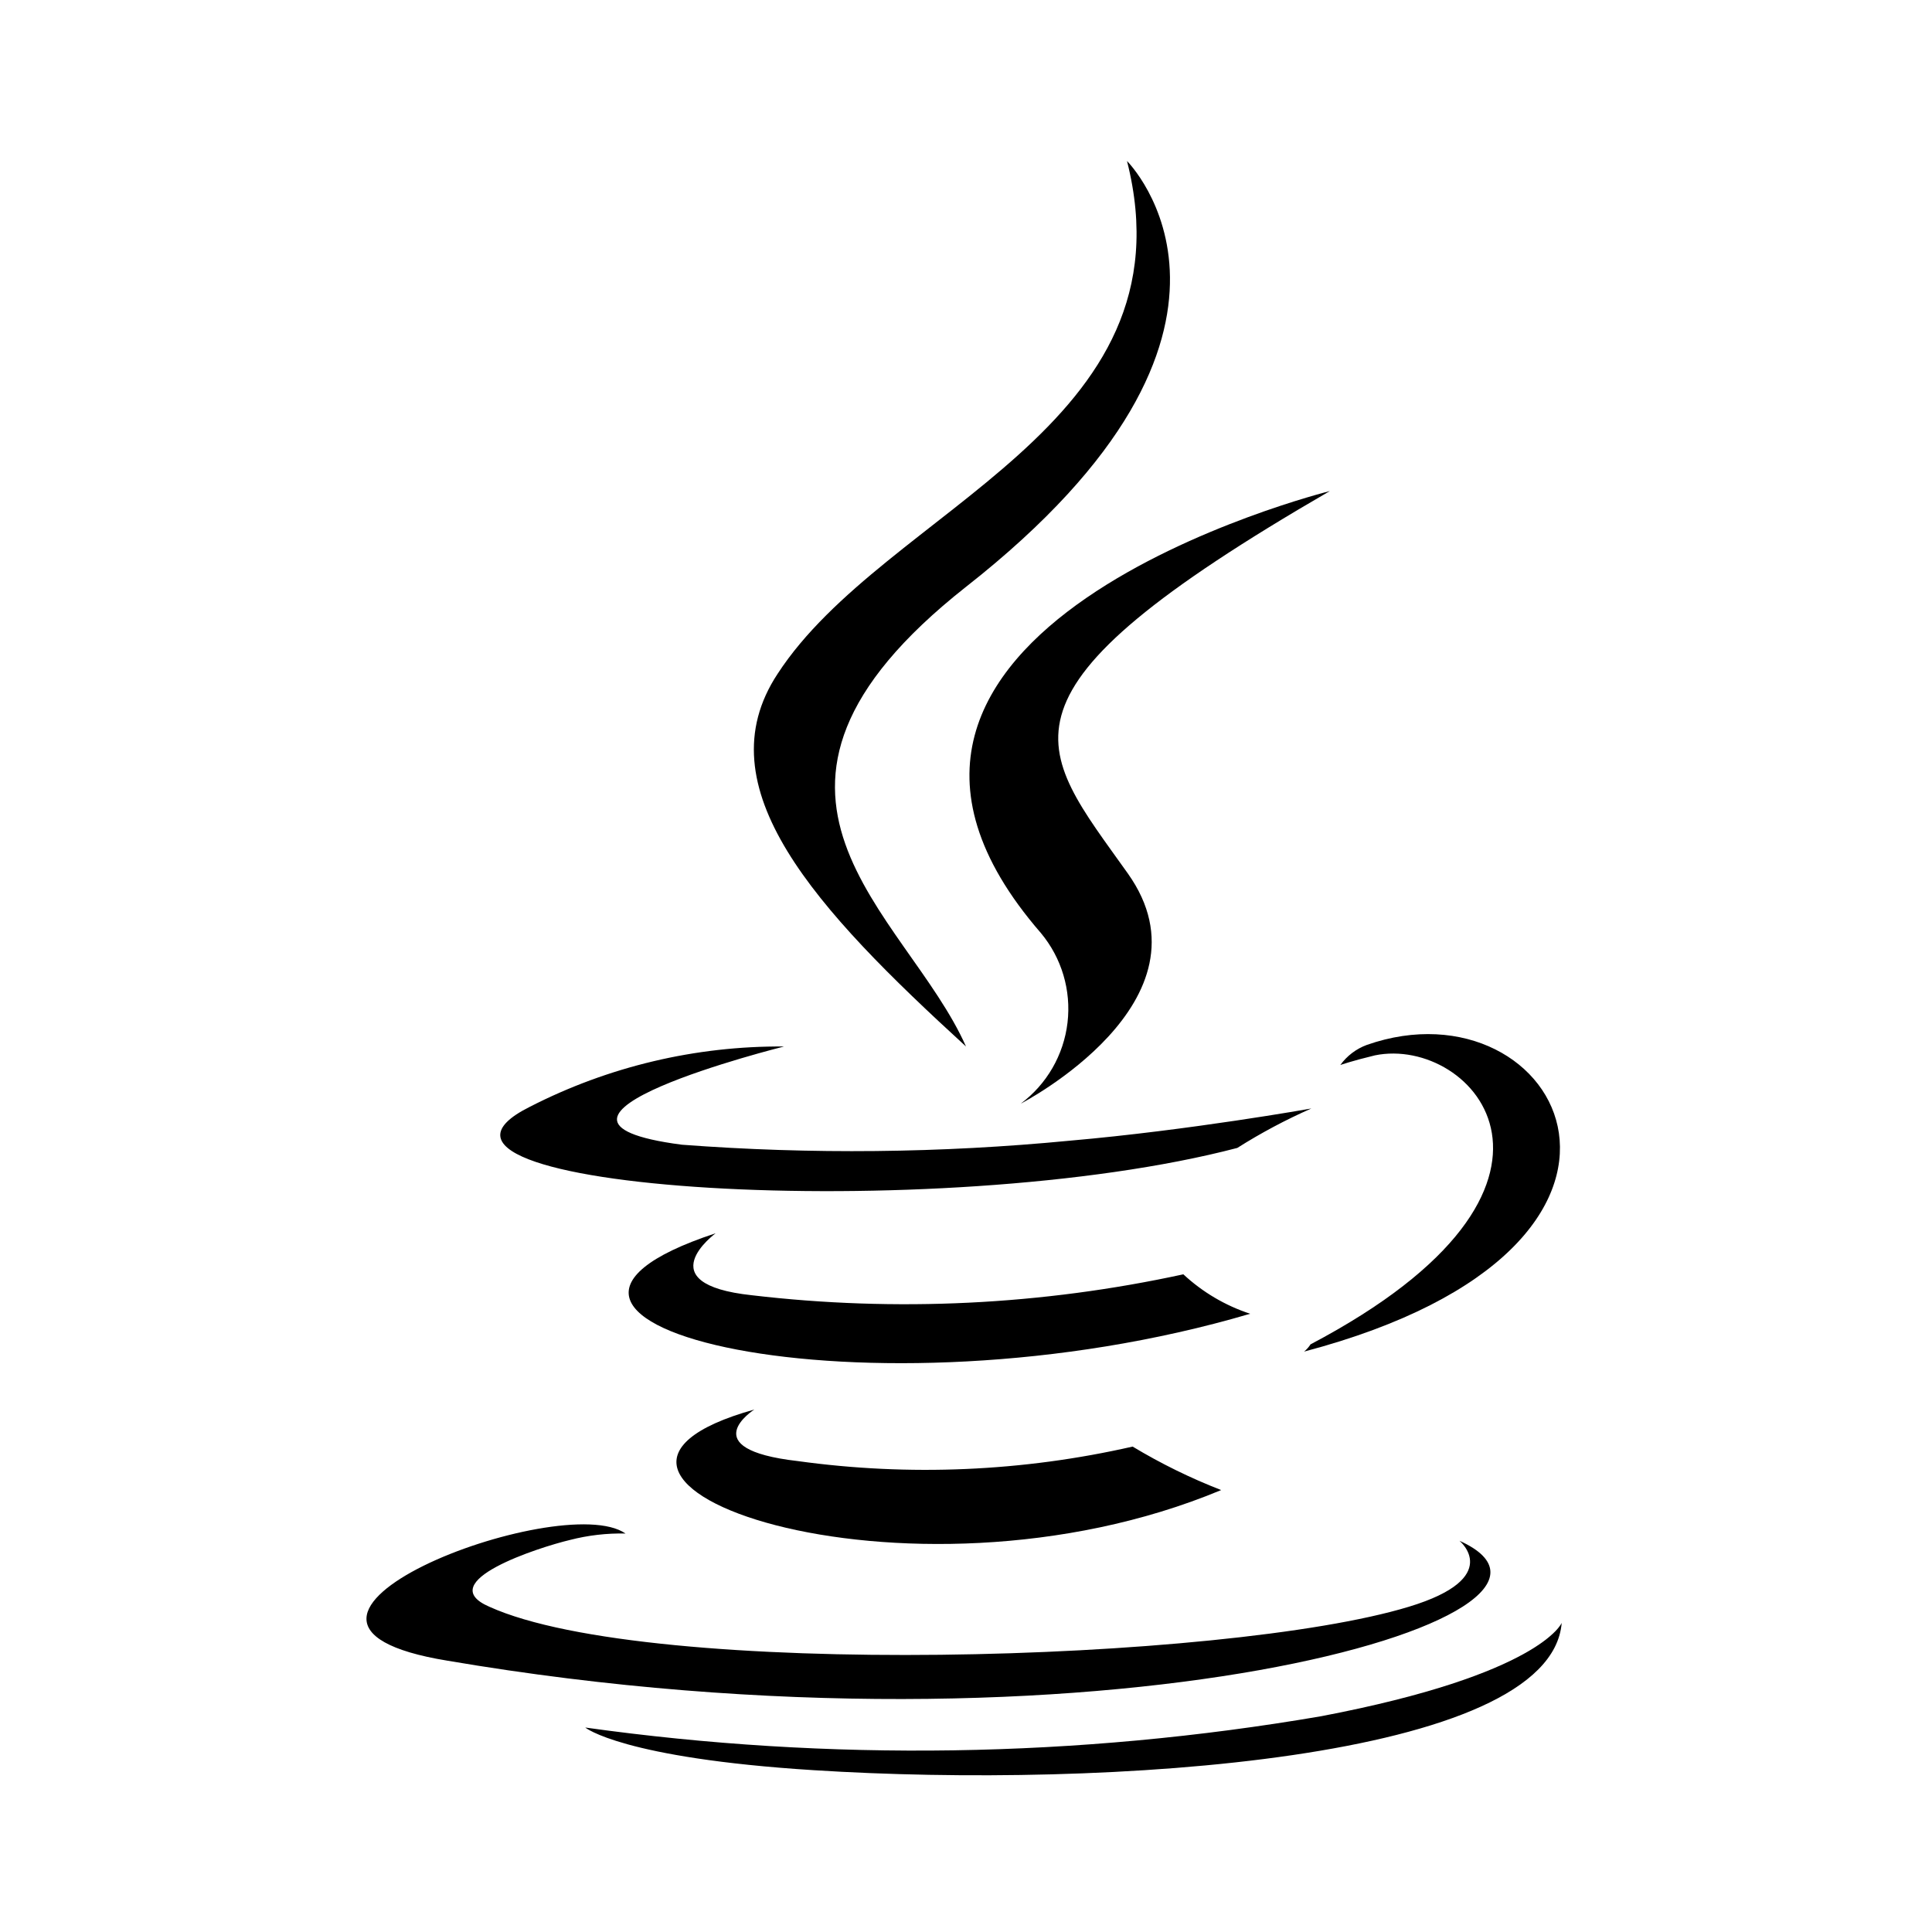
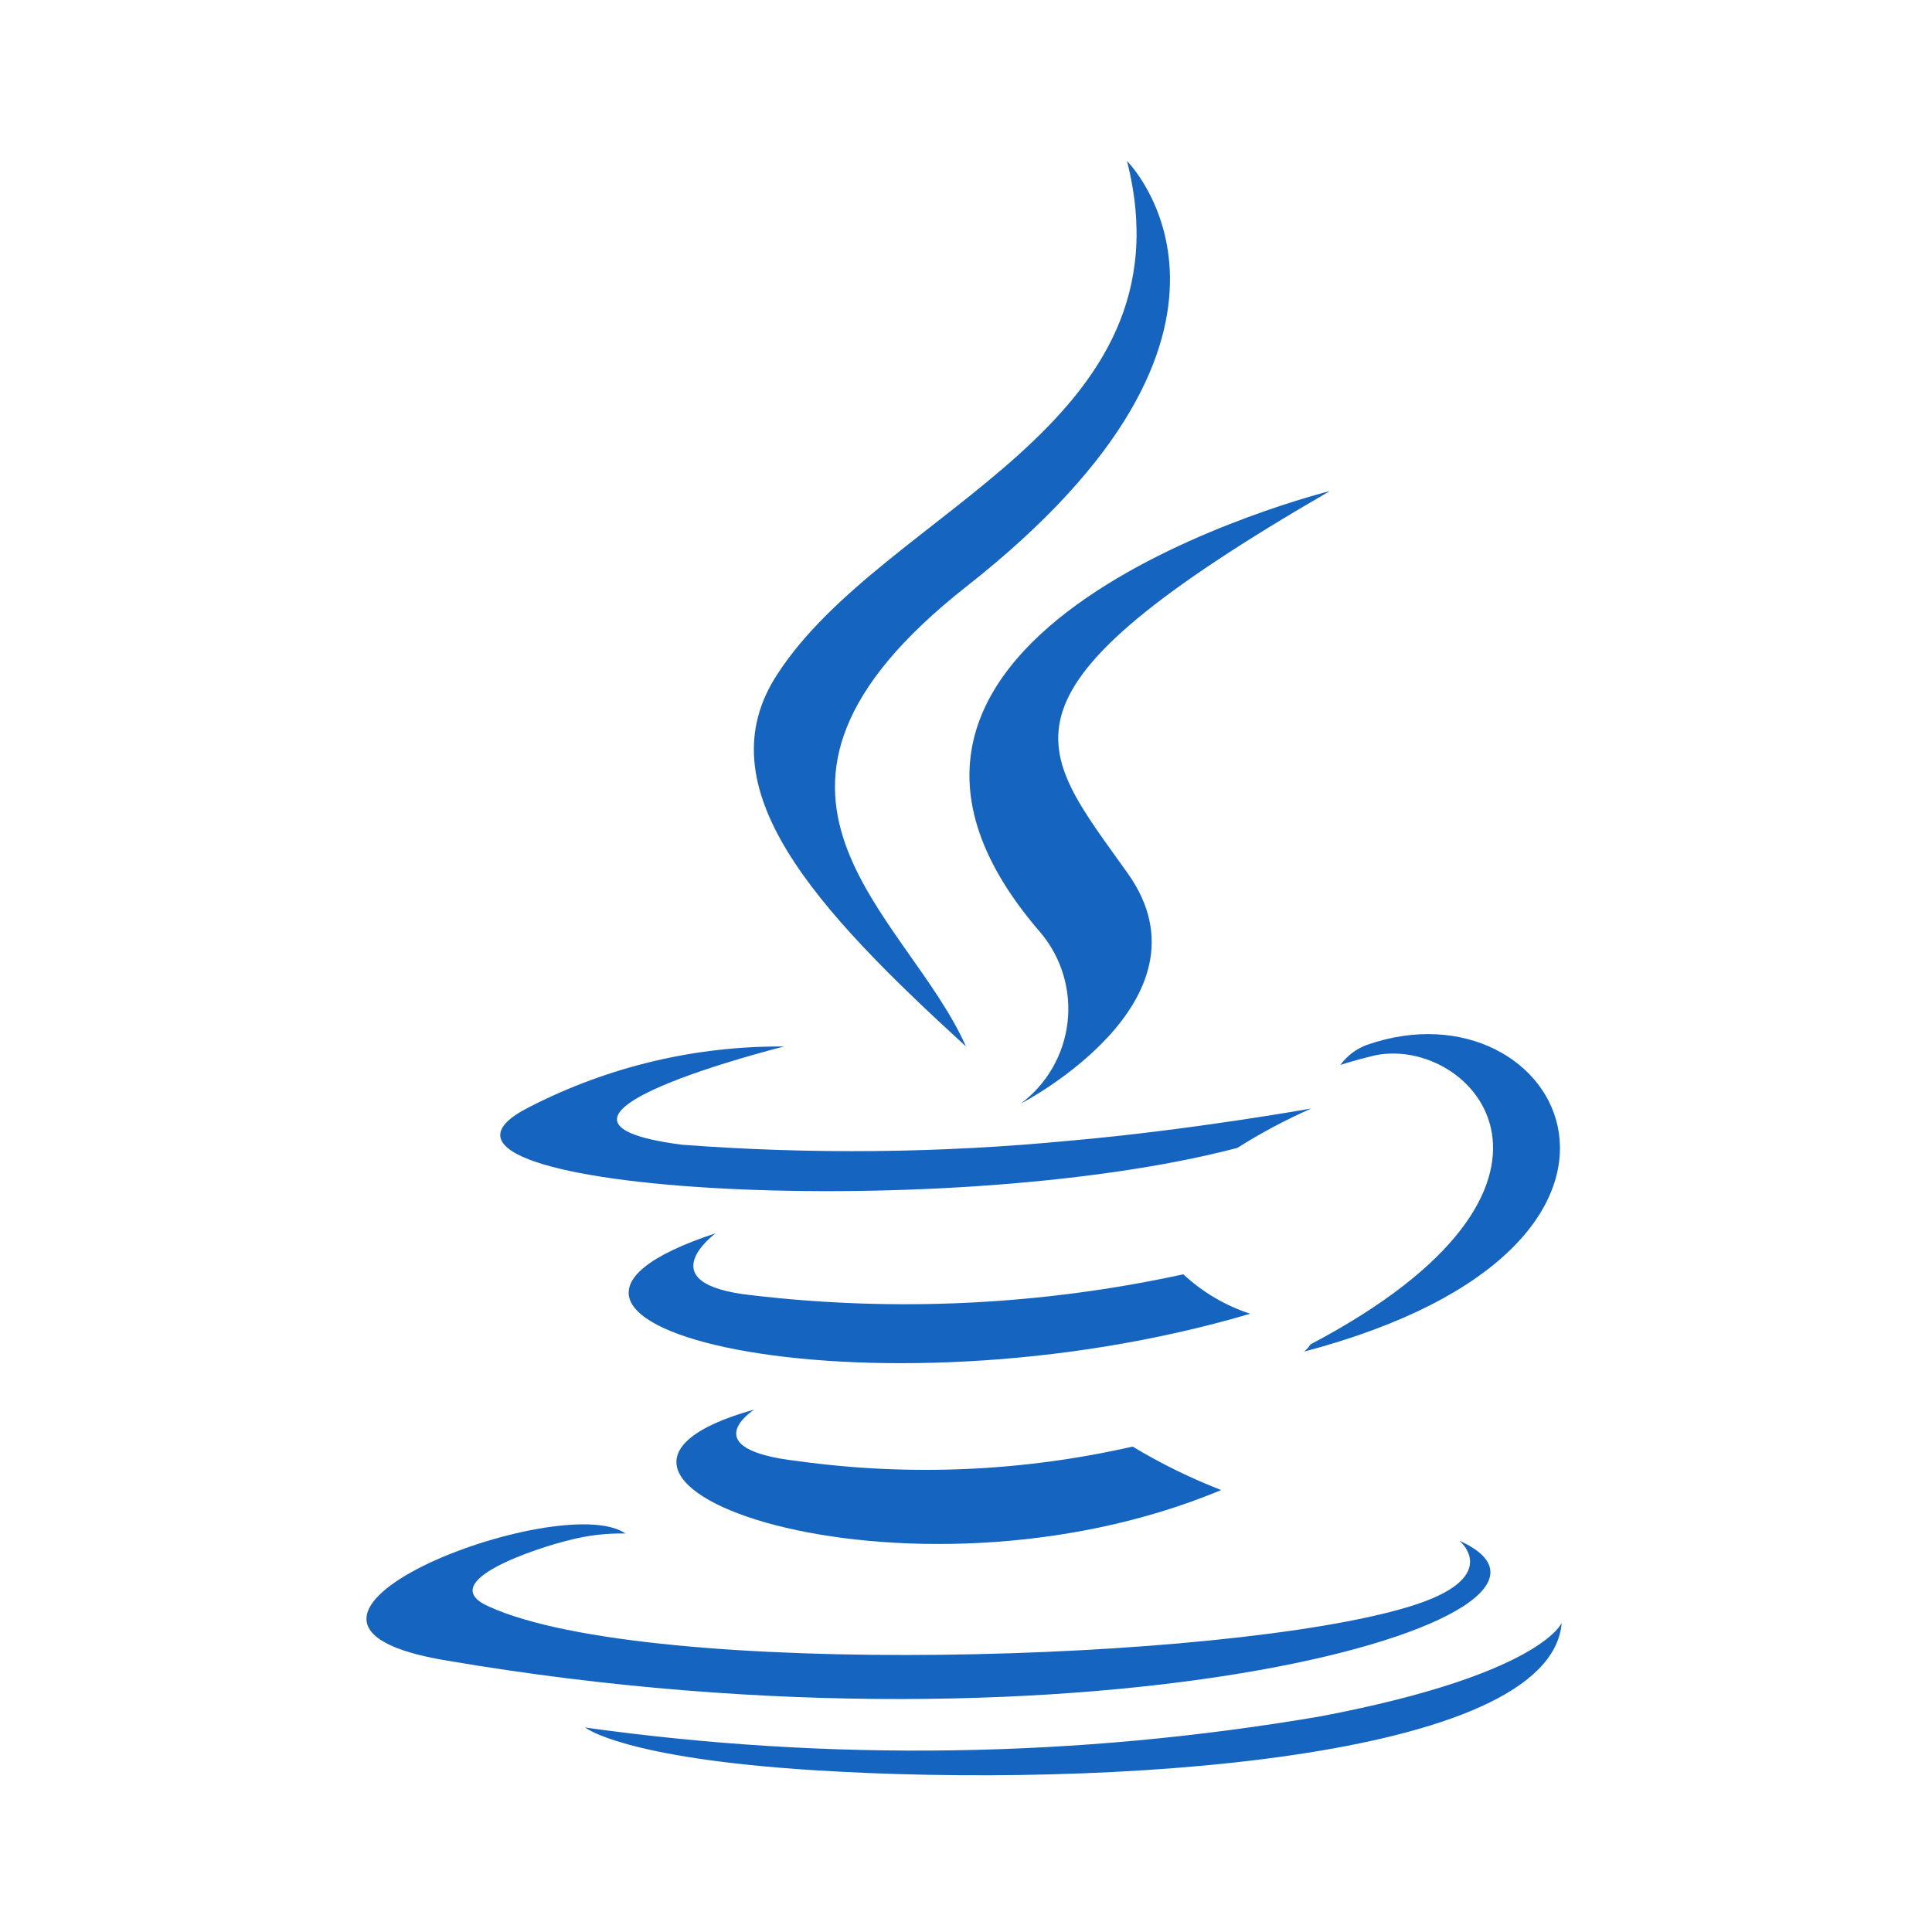
- <svg xmlns="http://www.w3.org/2000/svg" width="24" height="24" viewBox="0 0 24 24" style="fill: rgb(0, 0, 0); --darkreader-inline-fill: #e8e6e3;" data-darkreader-inline-fill="">
+ <svg xmlns="http://www.w3.org/2000/svg" width="24" height="24" viewBox="0 0 24 24" style="fill: #1565C0; --darkreader-inline-fill: #e8e6e3;" data-darkreader-inline-fill="">
  <path d="M9.37 17.51c-3.09.86 1.87 2.64 5.8 1a7.18 7.18 0 0 1-1.1-.54 11.59 11.59 0 0 1-4.16.18c-1.31-.15-.54-.64-.54-.64zm5.33-1.68a16.27 16.27 0 0 1-5.36.26c-1.31-.14-.45-.77-.45-.77-3.4 1.12 1.89 2.4 6.64 1a2.25 2.25 0 0 1-.83-.49zm1.82-9.73s-6.87 1.71-3.59 5.49a1.47 1.47 0 0 1-.25 2.12s2.46-1.27 1.33-2.86-1.86-2.22 2.51-4.75z" />
  <path d="M18.13 19.14s.56.46-.63.82c-2.27.69-9.43.9-11.42 0-.72-.31.62-.74 1-.83a2.54 2.54 0 0 1 .69-.08c-.8-.56-5.15 1.1-2.21 1.58 8.05 1.37 14.64-.56 12.57-1.49zm-2.76-4.88a7 7 0 0 1 .92-.49s-1.51.27-3 .4a28.11 28.11 0 0 1-4.82.05C6.09 13.91 9.74 13 9.74 13a6.81 6.81 0 0 0-3.16.75c-2.06 1.03 5.09 1.48 8.79.51zm.91 2.44a.39.39 0 0 1-.08.09c5-1.32 3.18-4.65.78-3.81a.71.71 0 0 0-.33.25s.14-.05.43-.12c1.22-.25 2.92 1.63-.8 3.59zM12 13c-.74-1.67-3.26-3.14 0-5.71C16.09 4.08 14 2 14 2c.84 3.31-3 4.31-4.34 6.37-.93 1.41.47 2.92 2.34 4.63z" />
  <path d="M16.41 21.32a29.75 29.75 0 0 1-9.14.14s.46.38 2.84.53c3.61.23 9.15-.12 9.29-1.83 0 0-.26.64-2.99 1.16z" />
</svg>
